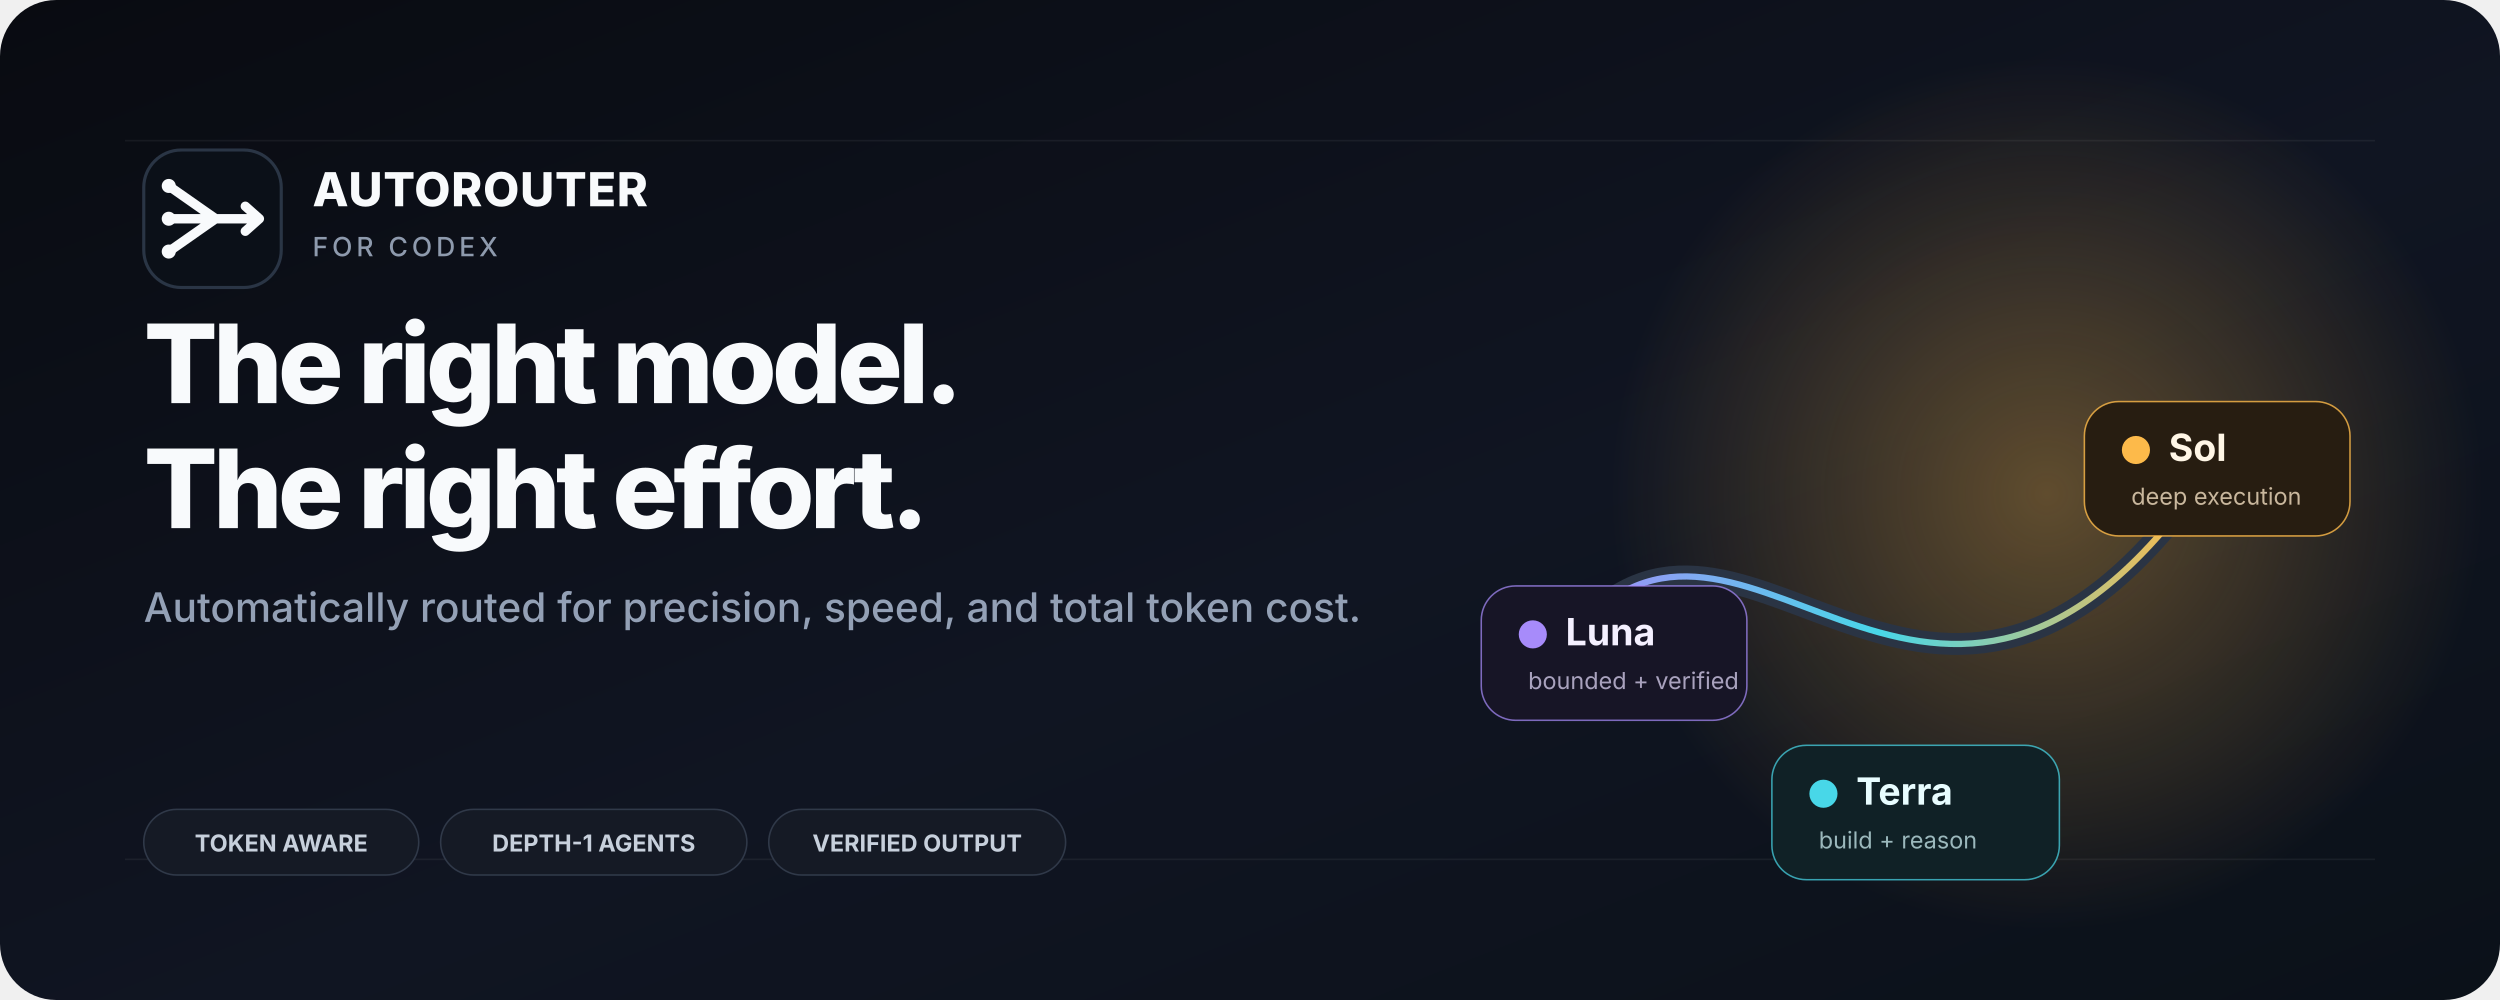
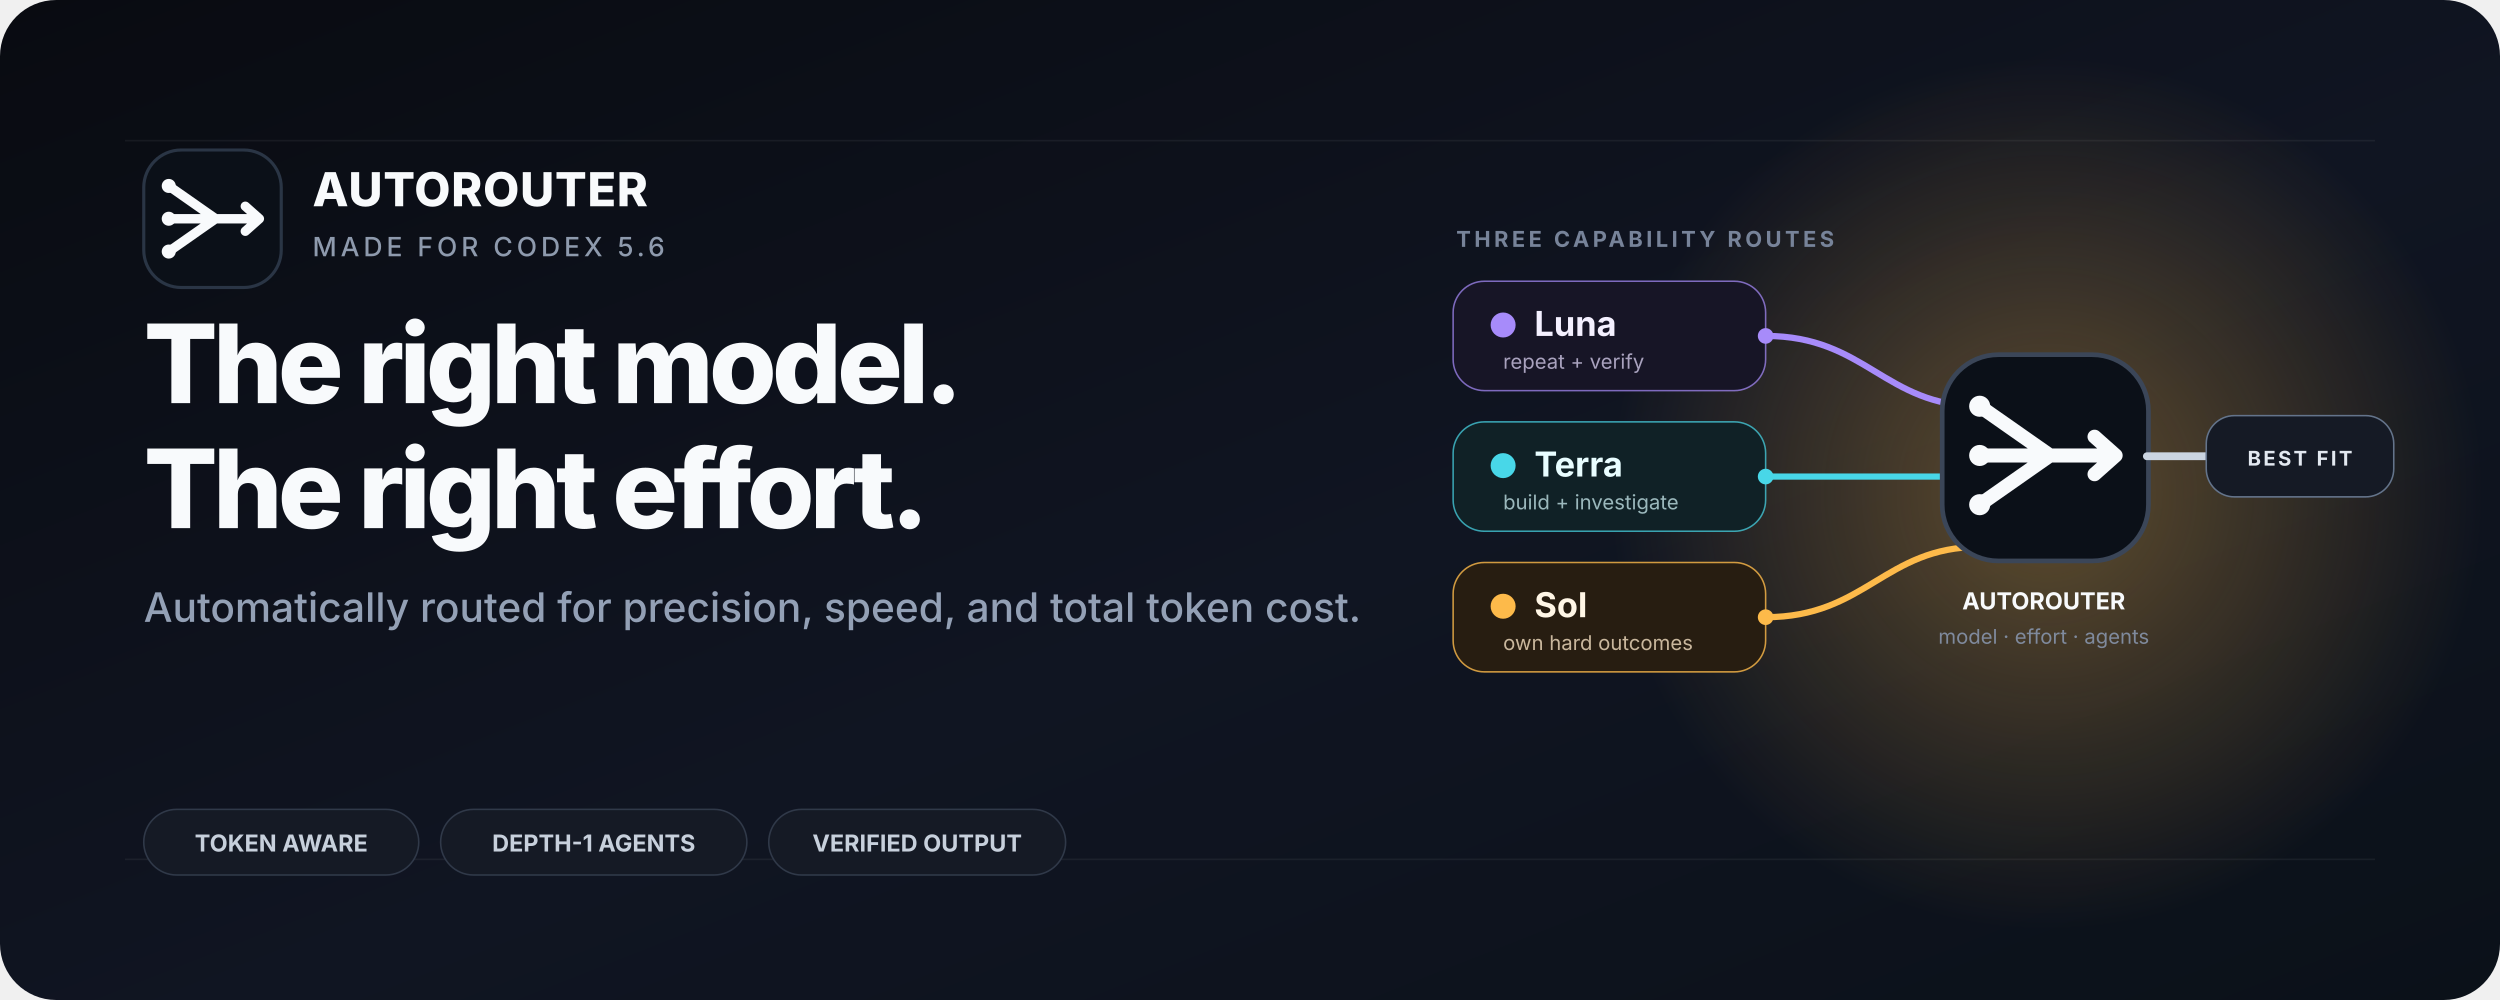
<svg xmlns="http://www.w3.org/2000/svg" width="1600" height="640" viewBox="0 0 1600 640" role="img" aria-labelledby="title desc">
  <defs>
    <linearGradient id="bg" x1="0" y1="0" x2="1" y2="1">
      <stop offset="0" stop-color="#090B11" />
      <stop offset="0.55" stop-color="#101522" />
      <stop offset="1" stop-color="#0B1119" />
    </linearGradient>
    <radialGradient id="solGlow">
      <stop offset="0" stop-color="#FDBA4A" stop-opacity="0.34" />
      <stop offset="1" stop-color="#FDBA4A" stop-opacity="0" />
    </radialGradient>
-     <linearGradient id="route" x1="0" y1="0" x2="1" y2="0">
-       <stop offset="0" stop-color="#A78BFA" />
-       <stop offset="0.5" stop-color="#48D7E8" />
-       <stop offset="1" stop-color="#FDBA4A" />
-     </linearGradient>
  </defs>
  <rect width="1600" height="640" rx="36" fill="url(#bg)" />
  <path d="M80 90H1520M80 550H1520" stroke="#FFFFFF" stroke-opacity="0.055" />
  <circle cx="1310" cy="316" r="280" fill="url(#solGlow)" />
  <g transform="translate(90 94)">
    <g aria-label="Autorouter mark">
      <rect x="2" y="2" width="88" height="88" rx="24" fill="#0B1018" stroke="#2A3545" stroke-width="2" />
      <path d="M18 25L48 46M18 46H48M18 67L48 46M45 46H76M67 38L76 46L67 54" fill="none" stroke="#F8FAFC" stroke-width="6" stroke-linecap="round" stroke-linejoin="round" />
      <circle cx="18" cy="25" r="4.5" fill="#F8FAFC" />
      <circle cx="18" cy="46" r="4.5" fill="#F8FAFC" />
      <circle cx="18" cy="67" r="4.5" fill="#F8FAFC" />
    </g>
    <text x="110" y="38" fill="#F8FAFC" font-family="Inter, ui-sans-serif, system-ui, sans-serif" font-size="30" font-weight="760" letter-spacing="0.5">AUTOROUTER</text>
-     <text x="110" y="70" fill="#8E9AAD" font-family="Inter, ui-sans-serif, system-ui, sans-serif" font-size="17" font-weight="500" letter-spacing="2.5">FOR CODEX</text>
+     <text x="110" y="70" fill="#8E9AAD" font-family="Inter, ui-sans-serif, system-ui, sans-serif" font-size="17" font-weight="500" letter-spacing="2.5">MADE FOR CODEX 5.6</text>
  </g>
  <g transform="translate(92 258)" font-family="Inter, ui-sans-serif, system-ui, sans-serif">
    <text x="0" y="0" fill="#F8FAFC" font-size="70" font-weight="760" letter-spacing="-3">The right model.</text>
    <text x="0" y="80" fill="#F8FAFC" font-size="70" font-weight="760" letter-spacing="-3">The right effort.</text>
    <text x="0" y="140" fill="#93A0B5" font-size="26" font-weight="450">Automatically routed for precision, speed, and total token cost.</text>
  </g>
-   <g transform="translate(930 185)" font-family="Inter, ui-sans-serif, system-ui, sans-serif">
-     <path d="M70 230C180 80 300 365 474 130" fill="none" stroke="#2A3444" stroke-width="14" stroke-linecap="round" />
-     <path d="M70 230C180 80 300 365 474 130" fill="none" stroke="url(#route)" stroke-width="4" stroke-linecap="round" />
-     <g transform="translate(18 190)">
-       <rect width="170" height="86" rx="22" fill="#171526" stroke="#A78BFA" stroke-opacity="0.72" />
-       <circle cx="33" cy="31" r="9" fill="#A78BFA" />
-       <text x="54" y="38" fill="#F4F0FF" font-size="24" font-weight="700">Luna</text>
-       <text x="30" y="66" fill="#A9A2BE" font-size="15">bounded + verified</text>
+   <g font-family="Inter, ui-sans-serif, system-ui, sans-serif">
+     <text x="932" y="158" fill="#778399" font-size="14" font-weight="700" letter-spacing="2.2">THREE CAPABILITY ROUTES</text>
+     <path d="M1130 215C1194 215 1206 260 1267 260" fill="none" stroke="#A78BFA" stroke-width="4" stroke-linecap="round" />
+     <path d="M1130 305H1267" fill="none" stroke="#48D7E8" stroke-width="4" stroke-linecap="round" />
+     <path d="M1130 395C1194 395 1206 350 1267 350" fill="none" stroke="#FDBA4A" stroke-width="4" stroke-linecap="round" />
+     <g transform="translate(930 180)">
+       <rect width="200" height="70" rx="20" fill="#171526" stroke="#A78BFA" stroke-opacity="0.72" />
+       <circle cx="32" cy="28" r="8" fill="#A78BFA" />
+       <text x="52" y="35" fill="#F4F0FF" font-size="22" font-weight="720">Luna</text>
+       <text x="32" y="56" fill="#A9A2BE" font-size="13">repeat + verify</text>
+       <circle cx="200" cy="35" r="5" fill="#A78BFA" />
    </g>
-     <g transform="translate(204 292)">
-       <rect width="184" height="86" rx="22" fill="#102126" stroke="#48D7E8" stroke-opacity="0.72" />
-       <circle cx="33" cy="31" r="9" fill="#48D7E8" />
-       <text x="54" y="38" fill="#E8FDFF" font-size="24" font-weight="700">Terra</text>
-       <text x="30" y="66" fill="#9BB8BC" font-size="15">build + reason</text>
+     <g transform="translate(930 270)">
+       <rect width="200" height="70" rx="20" fill="#102126" stroke="#48D7E8" stroke-opacity="0.72" />
+       <circle cx="32" cy="28" r="8" fill="#48D7E8" />
+       <text x="52" y="35" fill="#E8FDFF" font-size="22" font-weight="720">Terra</text>
+       <text x="32" y="56" fill="#9BB8BC" font-size="13">build + investigate</text>
+       <circle cx="200" cy="35" r="5" fill="#48D7E8" />
    </g>
-     <g transform="translate(404 72)">
-       <rect width="170" height="86" rx="22" fill="#271D11" stroke="#FDBA4A" stroke-opacity="0.8" />
-       <circle cx="33" cy="31" r="9" fill="#FDBA4A" />
-       <text x="54" y="38" fill="#FFF6E6" font-size="24" font-weight="700">Sol</text>
-       <text x="30" y="66" fill="#C9B79D" font-size="15">deep execution</text>
+     <g transform="translate(930 360)">
+       <rect width="200" height="70" rx="20" fill="#271D11" stroke="#FDBA4A" stroke-opacity="0.8" />
+       <circle cx="32" cy="28" r="8" fill="#FDBA4A" />
+       <text x="52" y="35" fill="#FFF6E6" font-size="22" font-weight="720">Sol</text>
+       <text x="32" y="56" fill="#C9B79D" font-size="13">own hard outcomes</text>
+       <circle cx="200" cy="35" r="5" fill="#FDBA4A" />
    </g>
+     <g transform="translate(1240 224) scale(1.5)" aria-label="Autorouter mark">
+       <rect x="2" y="2" width="88" height="88" rx="24" fill="#0B1018" stroke="#3B4658" stroke-width="2" />
+       <path d="M18 24L48 45M18 45H48M18 66L48 45M45 45H76M67 37L76 45L67 53" fill="none" stroke="#F8FAFC" stroke-width="6" stroke-linecap="round" stroke-linejoin="round" />
+       <circle cx="18" cy="24" r="4.5" fill="#F8FAFC" />
+       <circle cx="18" cy="45" r="4.5" fill="#F8FAFC" />
+       <circle cx="18" cy="66" r="4.5" fill="#F8FAFC" />
+     </g>
+     <path d="M1374 292H1412" fill="none" stroke="#CBD5E1" stroke-width="5" stroke-linecap="round" />
+     <rect x="1412" y="266" width="120" height="52" rx="18" fill="#151A25" stroke="#64748B" />
+     <text x="1472" y="298" text-anchor="middle" fill="#E2E8F0" font-size="13" font-weight="750" letter-spacing="1.5">BEST FIT</text>
+     <text x="1308" y="390" text-anchor="middle" fill="#F8FAFC" font-size="15" font-weight="720">AUTOROUTER</text>
+     <text x="1308" y="412" text-anchor="middle" fill="#7F8A9D" font-size="13">model · effort · agents</text>
  </g>
  <g transform="translate(92 518)" font-family="Inter, ui-sans-serif, system-ui, sans-serif" font-size="15" font-weight="650">
    <rect width="176" height="42" rx="21" fill="#151A25" stroke="#303949" />
    <text x="88" y="27" text-anchor="middle" fill="#C7D0DC">TOKEN AWARE</text>
    <rect x="190" width="196" height="42" rx="21" fill="#151A25" stroke="#303949" />
    <text x="288" y="27" text-anchor="middle" fill="#C7D0DC">DEPTH-1 AGENTS</text>
    <rect x="400" width="190" height="42" rx="21" fill="#151A25" stroke="#303949" />
    <text x="495" y="27" text-anchor="middle" fill="#C7D0DC">VERIFIED OUTPUT</text>
  </g>
</svg>
